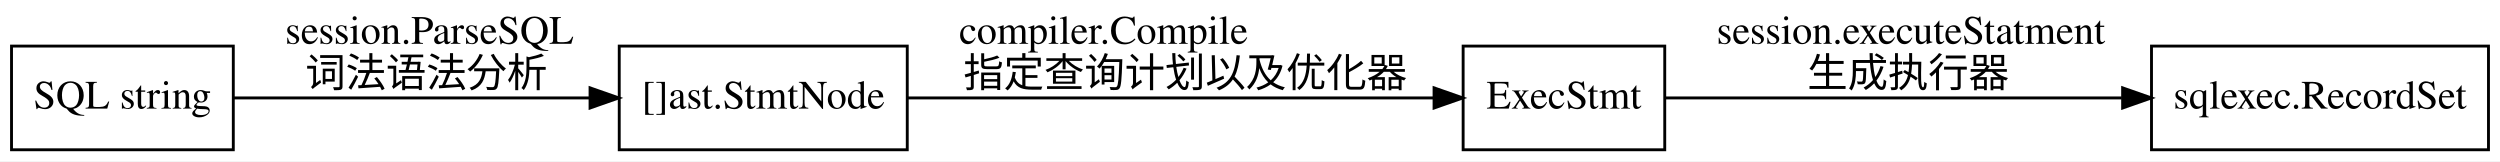
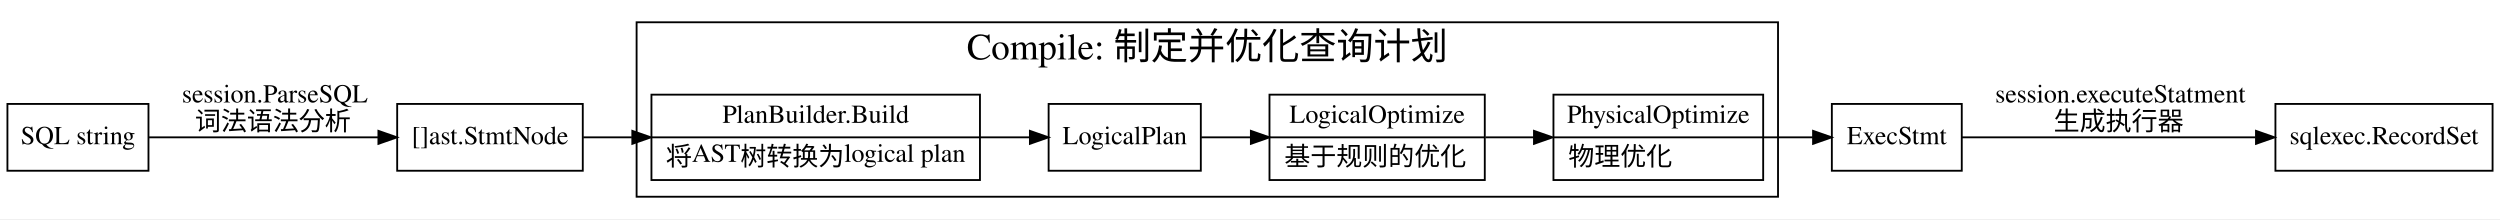
- <svg xmlns="http://www.w3.org/2000/svg" width="868pt" height="56pt" viewBox="0.00 0.00 868.00 56.00">
-   <g id="graph0" class="graph" transform="scale(1 1) rotate(0) translate(4 52)">
-     <polygon fill="#ffffff" stroke="transparent" points="-4,4 -4,-52 864,-52 864,4 -4,4" />
+ <svg xmlns="http://www.w3.org/2000/svg" width="1347pt" height="118pt" viewBox="0.00 0.00 1347.00 118.00">
+   <g id="graph0" class="graph" transform="scale(1 1) rotate(0) translate(4 114)">
+     <polygon fill="white" stroke="transparent" points="-4,4 -4,-114 1343,-114 1343,4 -4,4" />
+     <g id="clust1" class="cluster">
+       <polygon fill="none" stroke="black" points="339,-8 339,-102 954,-102 954,-8 339,-8" />
+       <text text-anchor="middle" x="646.5" y="-82" font-family="Times,serif" font-size="20.00">Compile: 制定并优化查询计划</text>
+     </g>
    <g id="node1" class="node">
-       <polygon fill="none" stroke="#000000" points="77,-36 0,-36 0,0 77,0 77,-36" />
-       <text text-anchor="middle" x="38.5" y="-14.3" font-family="Times,serif" font-size="14.00" fill="#000000">SQL string</text>
+       <polygon fill="none" stroke="black" points="76,-58 0,-58 0,-22 76,-22 76,-58" />
+       <text text-anchor="middle" x="38" y="-36.3" font-family="Times,serif" font-size="14.00">SQL string</text>
    </g>
    <g id="node2" class="node">
-       <polygon fill="none" stroke="#000000" points="311,-36 211,-36 211,0 311,0 311,-36" />
-       <text text-anchor="middle" x="261" y="-14.3" font-family="Times,serif" font-size="14.00" fill="#000000">[]ast.StmtNode</text>
+       <polygon fill="none" stroke="black" points="310,-58 210,-58 210,-22 310,-22 310,-58" />
+       <text text-anchor="middle" x="260" y="-36.3" font-family="Times,serif" font-size="14.00">[]ast.StmtNode</text>
    </g>
    <g id="edge1" class="edge">
-       <path fill="none" stroke="#000000" d="M77.002,-18C111.1,-18 161.432,-18 200.839,-18" />
-       <polygon fill="#000000" stroke="#000000" points="200.864,-21.5 210.864,-18 200.864,-14.5 200.864,-21.5" />
-       <text text-anchor="start" x="95" y="-36.8" font-family="Times,serif" font-size="14.00" fill="#000000">session.ParseSQL</text>
-       <text text-anchor="middle" x="144" y="-21.8" font-family="Times,serif" font-size="14.00" fill="#000000">词法语法分析</text>
+       <path fill="none" stroke="black" d="M76.32,-40C110.08,-40 160.37,-40 199.65,-40" />
+       <polygon fill="black" stroke="black" points="199.89,-43.5 209.89,-40 199.89,-36.5 199.89,-43.5" />
+       <text text-anchor="start" x="94" y="-58.8" font-family="Times,serif" font-size="14.00">session.ParseSQL</text>
+       <text text-anchor="middle" x="143" y="-43.8" font-family="Times,serif" font-size="14.00">词法语法分析</text>
+     </g>
+     <g id="node7" class="node">
+       <polygon fill="none" stroke="black" points="347,-17 347,-63 524,-63 524,-17 347,-17" />
+       <text text-anchor="middle" x="435.5" y="-47.8" font-family="Times,serif" font-size="14.00">PlanBuilder.Build</text>
+       <polyline fill="none" stroke="black" points="347,-40 524,-40 " />
+       <text text-anchor="middle" x="435.5" y="-24.8" font-family="Times,serif" font-size="14.00">将AST树转换为logical plan</text>
+     </g>
+     <g id="edge6" class="edge">
+       <path fill="none" stroke="black" d="M310.25,-40C318.55,-40 327.42,-40 336.45,-40" />
+       <polygon fill="black" stroke="black" points="336.69,-43.5 346.69,-40 336.69,-36.5 336.69,-43.5" />
+     </g>
+     <g id="node3" class="node">
+       <polygon fill="none" stroke="black" points="1339,-58 1222,-58 1222,-22 1339,-22 1339,-58" />
+       <text text-anchor="middle" x="1280.5" y="-36.3" font-family="Times,serif" font-size="14.00">sqlexec.RecordSet</text>
    </g>
    <g id="node4" class="node">
-       <polygon fill="none" stroke="#000000" points="574,-36 504,-36 504,0 574,0 574,-36" />
-       <text text-anchor="middle" x="539" y="-14.3" font-family="Times,serif" font-size="14.00" fill="#000000">ExecStmt</text>
+       <polygon fill="none" stroke="black" points="1053,-58 983,-58 983,-22 1053,-22 1053,-58" />
+       <text text-anchor="middle" x="1018" y="-36.3" font-family="Times,serif" font-size="14.00">ExecStmt</text>
    </g>
    <g id="edge2" class="edge">
-       <path fill="none" stroke="#000000" d="M311.022,-18C362.978,-18 443.546,-18 493.687,-18" />
-       <polygon fill="#000000" stroke="#000000" points="493.903,-21.5 503.903,-18 493.903,-14.5 493.903,-21.5" />
-       <text text-anchor="start" x="329" y="-36.8" font-family="Times,serif" font-size="14.00" fill="#000000">compiler.Compile</text>
-       <text text-anchor="middle" x="407.5" y="-21.8" font-family="Times,serif" font-size="14.00" fill="#000000">指定查询计划以及优化器</text>
+       <path fill="none" stroke="black" d="M1053.06,-40C1093.05,-40 1160.39,-40 1211.27,-40" />
+       <polygon fill="black" stroke="black" points="1211.53,-43.5 1221.53,-40 1211.53,-36.5 1211.53,-43.5" />
+       <text text-anchor="start" x="1071" y="-58.8" font-family="Times,serif" font-size="14.00">session.executeStatment</text>
+       <text text-anchor="middle" x="1137.5" y="-43.8" font-family="Times,serif" font-size="14.00">生成执行器</text>
    </g>
-     <g id="node3" class="node">
-       <polygon fill="none" stroke="#000000" points="860,-36 743,-36 743,0 860,0 860,-36" />
-       <text text-anchor="middle" x="801.5" y="-14.3" font-family="Times,serif" font-size="14.00" fill="#000000">sqlexec.RecordSet</text>
+     <g id="node5" class="node">
+       <polygon fill="none" stroke="black" points="680,-17 680,-63 796,-63 796,-17 680,-17" />
+       <text text-anchor="middle" x="738" y="-47.8" font-family="Times,serif" font-size="14.00">LogicalOptimize</text>
+       <polyline fill="none" stroke="black" points="680,-40 796,-40 " />
+       <text text-anchor="start" x="688" y="-24.8" font-family="Times,serif" font-size="14.00">基于规则的优化</text>
+     </g>
+     <g id="node6" class="node">
+       <polygon fill="none" stroke="black" points="833,-17 833,-63 946,-63 946,-17 833,-17" />
+       <text text-anchor="middle" x="889.5" y="-47.8" font-family="Times,serif" font-size="14.00">PhysicalOptimize</text>
+       <polyline fill="none" stroke="black" points="833,-40 946,-40 " />
+       <text text-anchor="start" x="841" y="-24.8" font-family="Times,serif" font-size="14.00">物理优化</text>
+     </g>
+     <g id="edge5" class="edge">
+       <path fill="none" stroke="black" d="M796.37,-40C804.9,-40 813.74,-40 822.42,-40" />
+       <polygon fill="black" stroke="black" points="822.51,-43.5 832.51,-40 822.51,-36.5 822.51,-43.5" />
+     </g>
+     <g id="edge7" class="edge">
+       <path fill="none" stroke="black" d="M946.35,-40C955.2,-40 964.24,-40 972.77,-40" />
+       <polygon fill="black" stroke="black" points="972.88,-43.5 982.88,-40 972.88,-36.5 972.88,-43.5" />
+     </g>
+     <g id="node8" class="node">
+       <polygon fill="none" stroke="black" points="643,-58 561,-58 561,-22 643,-22 643,-58" />
+       <text text-anchor="middle" x="602" y="-36.3" font-family="Times,serif" font-size="14.00">LogicalPlan</text>
    </g>
    <g id="edge3" class="edge">
-       <path fill="none" stroke="#000000" d="M574.13,-18C614.516,-18 681.781,-18 732.697,-18" />
-       <polygon fill="#000000" stroke="#000000" points="732.973,-21.5 742.973,-18 732.973,-14.5 732.973,-21.5" />
-       <text text-anchor="start" x="592" y="-36.8" font-family="Times,serif" font-size="14.00" fill="#000000">session.executeStatment</text>
-       <text text-anchor="middle" x="658.5" y="-21.8" font-family="Times,serif" font-size="14.00" fill="#000000">生成执行器</text>
+       <path fill="none" stroke="black" d="M524.05,-40C533.21,-40 542.29,-40 550.82,-40" />
+       <polygon fill="black" stroke="black" points="550.92,-43.5 560.92,-40 550.92,-36.5 550.92,-43.5" />
+     </g>
+     <g id="edge4" class="edge">
+       <path fill="none" stroke="black" d="M643.2,-40C651.61,-40 660.68,-40 669.76,-40" />
+       <polygon fill="black" stroke="black" points="669.98,-43.5 679.98,-40 669.98,-36.5 669.98,-43.5" />
    </g>
  </g>
</svg>
